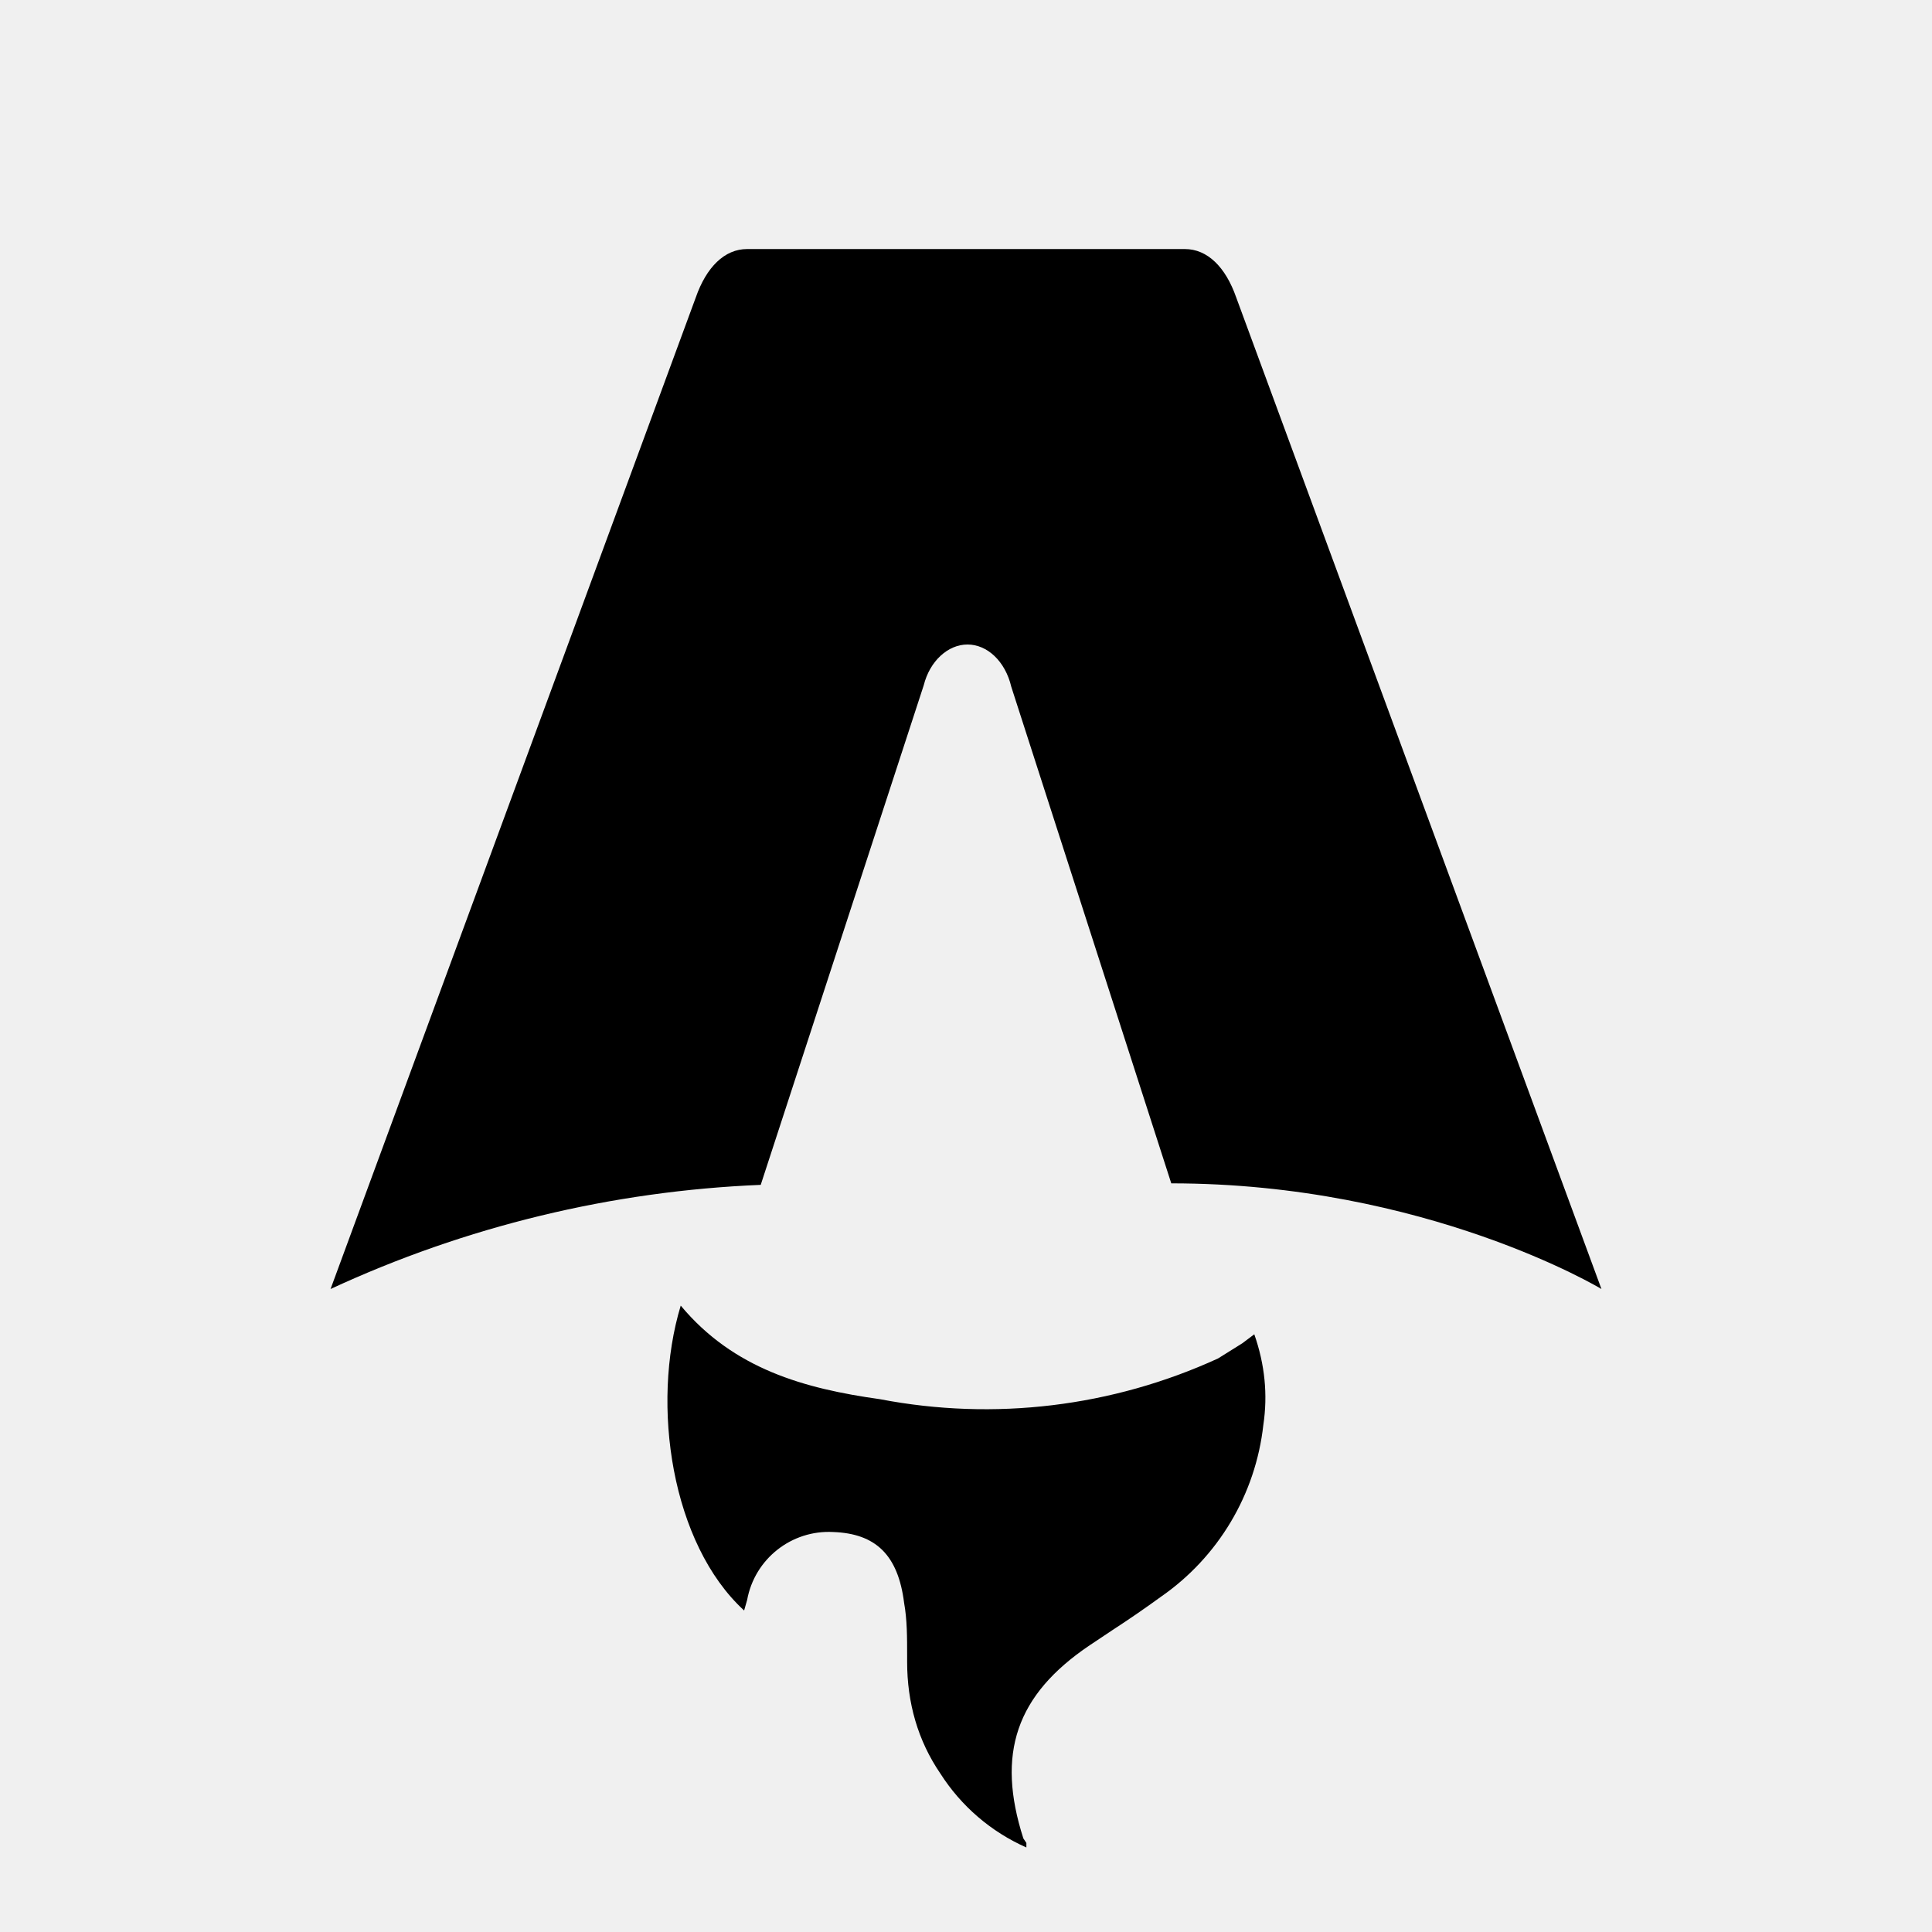
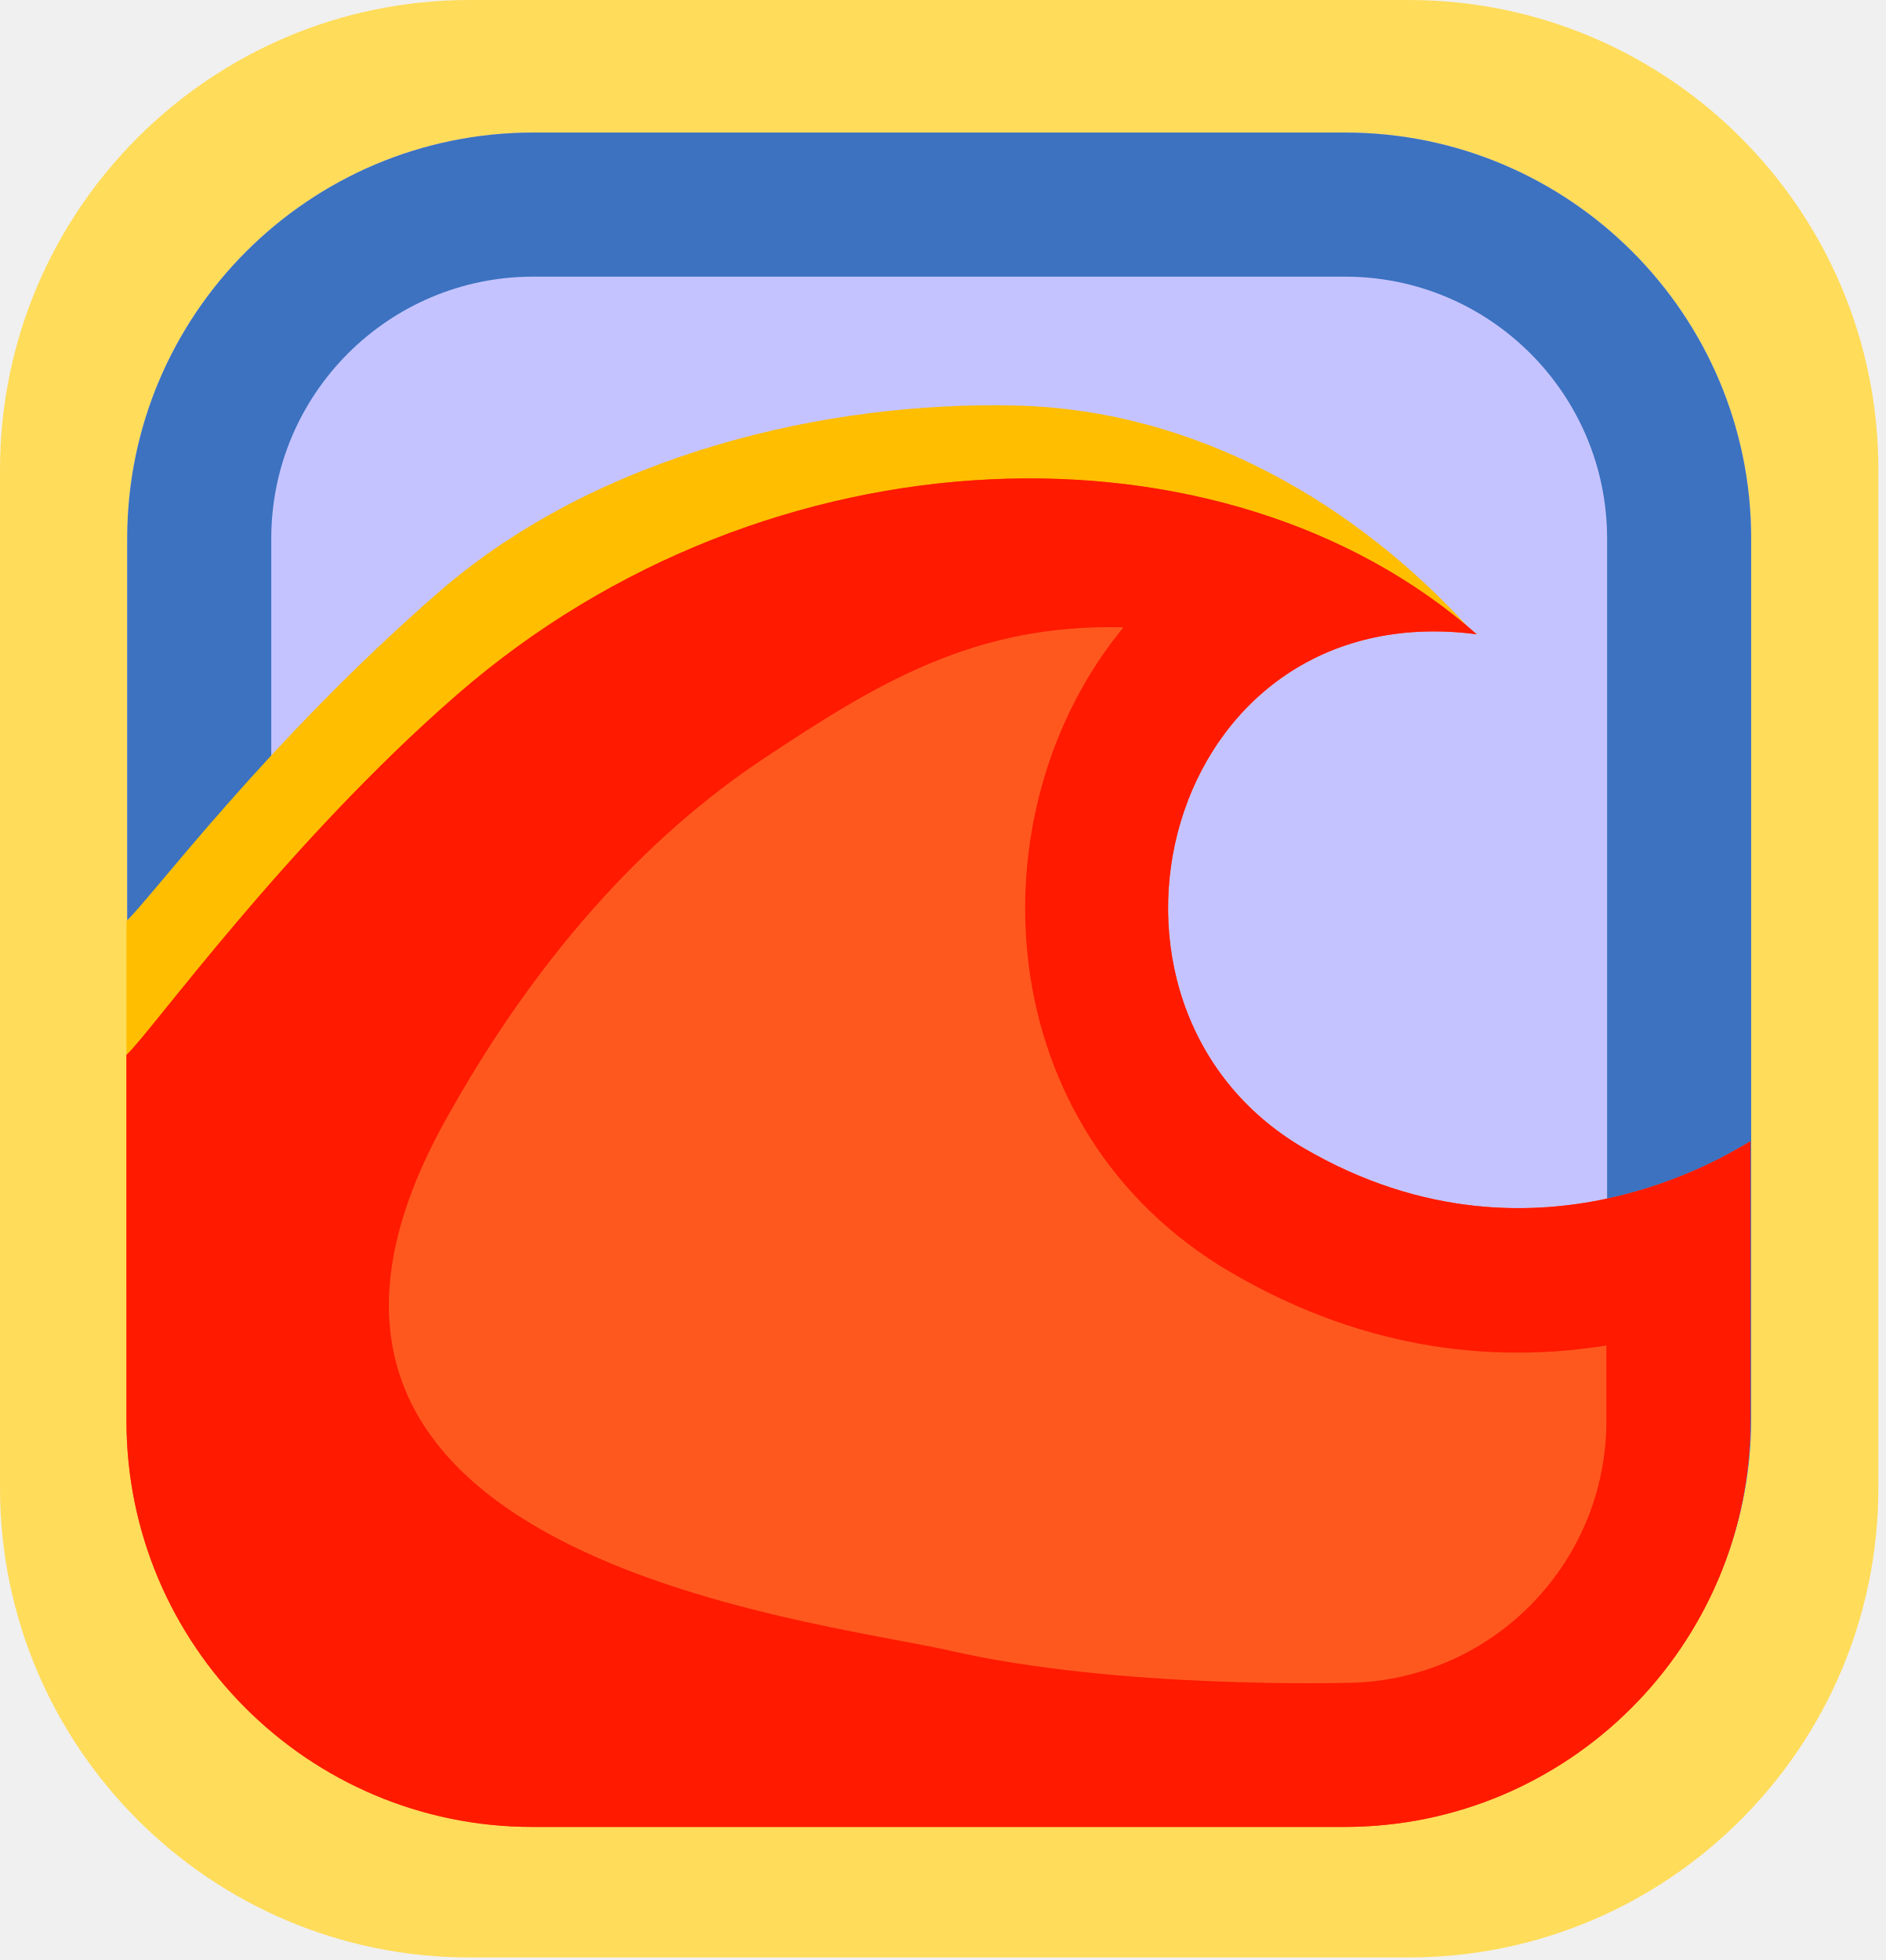
- <svg xmlns="http://www.w3.org/2000/svg" fill="none" viewBox="0 0 128 128">
-   <path d="M50.4 78.5a75.1 75.1 0 0 0-28.5 6.9l24.2-65.7c.7-2 1.9-3.2 3.4-3.2h29c1.5 0 2.7 1.2 3.4 3.2l24.2 65.7s-11.6-7-28.5-7L67 45.5c-.4-1.7-1.6-2.8-2.9-2.8-1.3 0-2.5 1.1-2.9 2.7L50.4 78.5Zm-1.1 28.2Zm-4.2-20.2c-2 6.6-.6 15.8 4.2 20.2a17.5 17.5 0 0 1 .2-.7 5.5 5.5 0 0 1 5.7-4.5c2.8.1 4.3 1.5 4.7 4.7.2 1.1.2 2.3.2 3.5v.4c0 2.7.7 5.2 2.2 7.4a13 13 0 0 0 5.7 4.9v-.3l-.2-.3c-1.8-5.6-.5-9.5 4.4-12.8l1.5-1a73 73 0 0 0 3.2-2.2 16 16 0 0 0 6.8-11.4c.3-2 .1-4-.6-6l-.8.6-1.6 1a37 37 0 0 1-22.4 2.7c-5-.7-9.7-2-13.2-6.2Z" />
-   <style>
-         path { fill: #000; }
-         @media (prefers-color-scheme: dark) {
-             path { fill: #FFF; }
-         }
-     </style>
+ <svg xmlns="http://www.w3.org/2000/svg" viewBox="0 0 228 237" fill="none">
+   <path fill-rule="evenodd" clip-rule="evenodd" d="M227.166 56.792V179.9C227.166 211.244 201.719 236.692 170.374 236.692H56.792C25.448 236.692 0 211.244 0 179.9V56.792C0 25.447 25.448 0 56.792 0H170.374C201.719 0 227.166 25.447 227.166 56.792ZM207.014 56.792C207.014 36.569 190.596 20.152 170.374 20.152H56.792C36.57 20.152 20.152 36.569 20.152 56.792V179.9C20.152 200.122 36.57 216.54 56.792 216.54H170.374C190.596 216.54 207.014 200.122 207.014 179.9V56.792Z" fill="#FFDC5A" />
+   <path fill-rule="evenodd" clip-rule="evenodd" d="M211.782 65.129V171.563C211.782 198.662 189.781 220.663 162.682 220.663H64.484C37.385 220.663 15.384 198.662 15.384 171.563V65.129C15.384 38.03 37.385 16.029 64.484 16.029H162.682C189.781 16.029 211.782 38.03 211.782 65.129Z" fill="#C5C3FF" />
+   <path fill-rule="evenodd" clip-rule="evenodd" d="M211.782 65.129V171.563C211.782 198.662 189.781 220.663 162.682 220.663H64.484C37.385 220.663 15.384 198.662 15.384 171.563V65.129C15.384 38.03 37.385 16.029 64.484 16.029H162.682C189.781 16.029 211.782 38.03 211.782 65.129ZM194.36 65.129C194.36 47.646 180.166 33.452 162.682 33.452H64.484C47.001 33.452 32.806 47.646 32.806 65.129V171.563C32.806 189.046 47.001 203.24 64.484 203.24H162.682C180.166 203.24 194.36 189.046 194.36 171.563V65.129Z" fill="#3C72C0" />
+   <path fill-rule="evenodd" clip-rule="evenodd" d="M178.061 76.382C136.275 67.131 15.295 182.699 15.295 155.6V111.353C18.2 108.7 32.299 89.644 53.043 71.609C72.33 54.84 100.052 48.485 122.9 49.038C144.751 49.567 164.157 60.955 178.061 76.382Z" fill="#FFBE00" />
+   <path fill-rule="evenodd" clip-rule="evenodd" d="M211.693 138.02V171.81C211.693 198.909 189.692 220.91 162.593 220.91H64.394C37.296 220.91 15.295 198.909 15.295 171.81V127.563C18.2 124.91 34.561 102.01 55.304 83.975C93.036 51.169 148.151 49.847 178.595 76.696C140.509 71.741 128.136 121.573 157.661 138.818C186.546 155.691 211.466 137.884 211.693 138.02Z" fill="#FF581F" />
+   <path fill-rule="evenodd" clip-rule="evenodd" d="M211.693 138.02V171.81C211.693 198.909 189.692 220.91 162.593 220.91H64.394C37.296 220.91 15.295 198.909 15.295 171.81V127.563C18.2 124.91 34.561 102.01 55.304 83.975C93.036 51.169 148.151 49.847 178.595 76.696C140.509 71.741 128.136 121.573 157.661 138.818C186.546 155.691 211.466 137.884 211.693 138.02ZM194.271 162.695C181.736 164.712 165.817 163.76 148.873 153.862C119.438 136.669 117.439 98.2 135.868 75.856C117.858 75.396 106.102 82.618 92.489 91.637C78.01 101.23 64.685 115.882 53.739 135.701C24.74 188.204 98.128 195.773 115.025 199.624C135.281 204.241 162.593 203.487 162.593 203.487C180.076 203.487 194.271 189.293 194.271 171.81V162.695Z" fill="#FF1A00" />
</svg>
